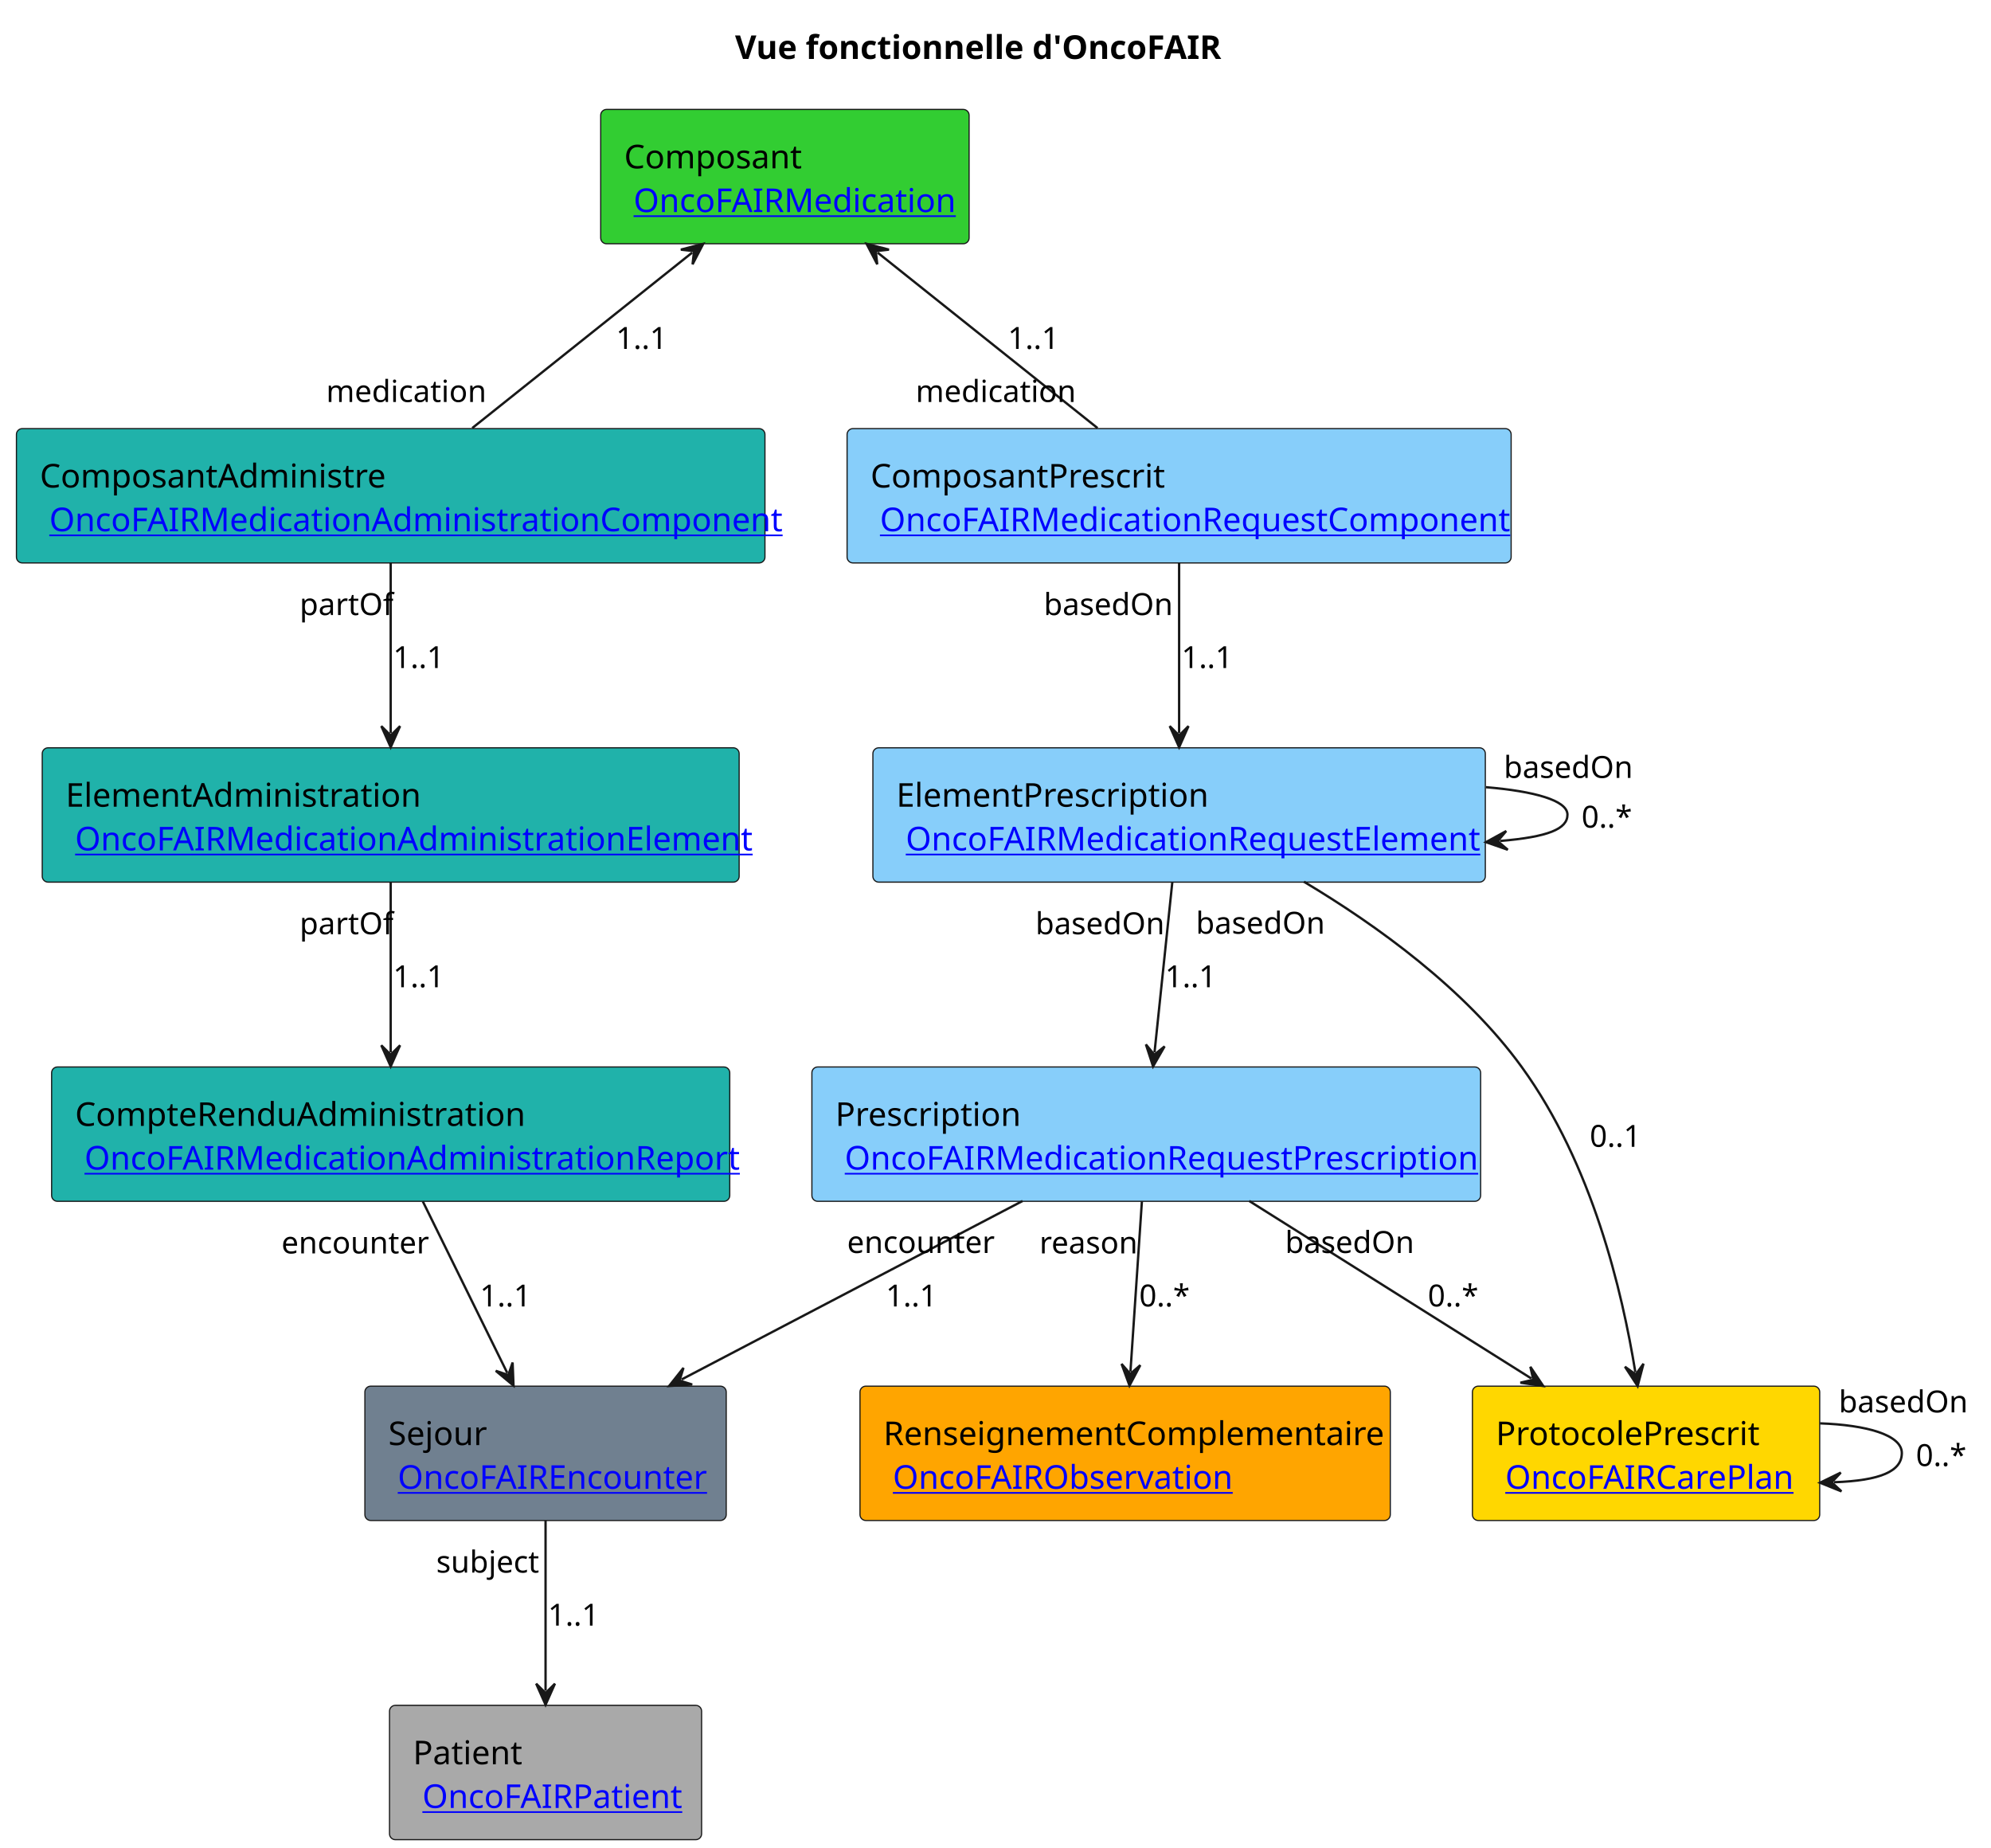
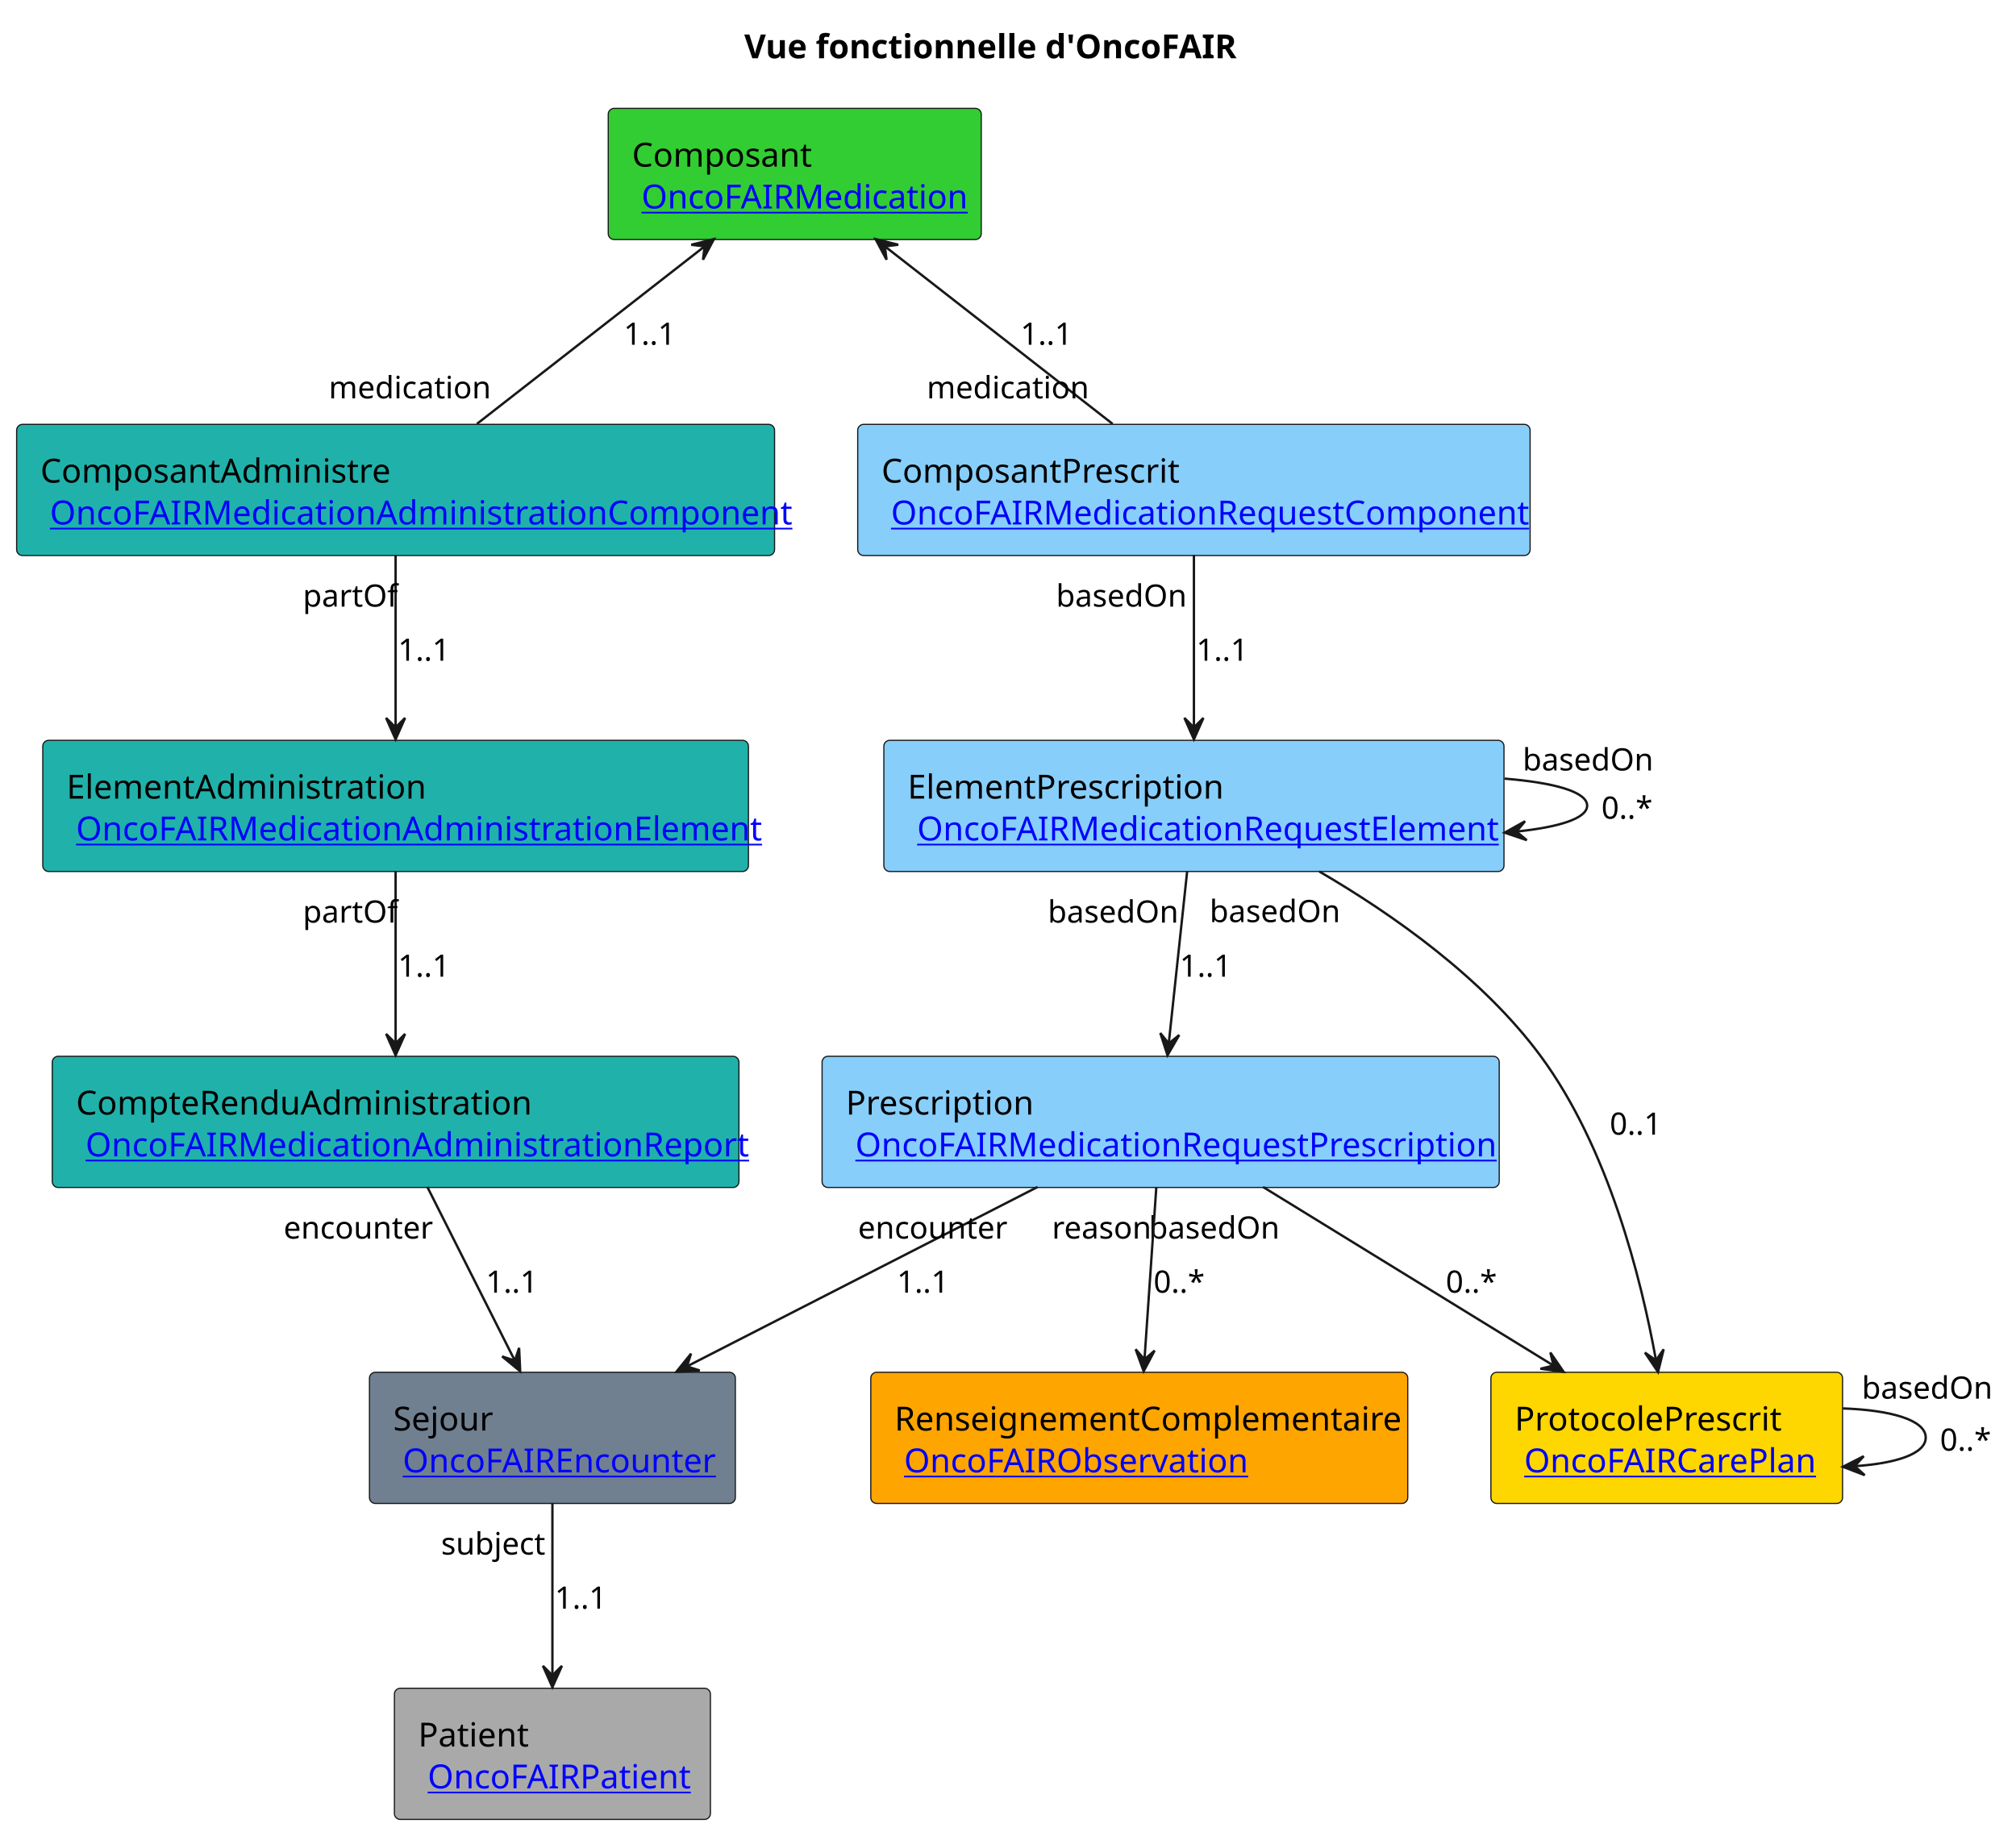
- <svg xmlns="http://www.w3.org/2000/svg" xmlns:xlink="http://www.w3.org/1999/xlink" contentStyleType="text/css" height="464.938px" preserveAspectRatio="none" style="width:500px;height:464px;background:#FFFFFF;" version="1.1" viewBox="0 0 500 464" width="500.295px" zoomAndPan="magnify">
+ <svg xmlns="http://www.w3.org/2000/svg" xmlns:xlink="http://www.w3.org/1999/xlink" contentStyleType="text/css" height="636.064px" preserveAspectRatio="none" style="width:700px;height:636px;background:#FFFFFF;" version="1.1" viewBox="0 0 700 636" width="700.413px" zoomAndPan="magnify">
  <defs />
  <g>
-     <text fill="#000000" font-family="sans-serif" font-size="8.25" font-weight="bold" lengthAdjust="spacing" textLength="123.159" x="184.59" y="14.795">Vue fonctionnelle d'OncoFAIR</text>
+     <rect fill="none" height="22.777" id="_title" style="stroke:none;stroke-width:0.825;" width="180.672" x="254.302" y="4.125" />
+     <text fill="#000000" font-family="sans-serif" font-size="11.55" font-weight="bold" lengthAdjust="spacing" textLength="172.422" x="258.427" y="20.239">Vue fonctionnelle d'OncoFAIR</text>
    <g id="elem_ProtocolePrescrit">
-       <rect fill="#FFD700" height="33.731" rx="1.473" ry="1.473" style="stroke:#181818;stroke-width:0.295;" width="87.213" x="369.77" y="348.038" />
-       <text fill="#000000" font-family="sans-serif" font-size="8.25" lengthAdjust="spacing" textLength="63.642" x="375.663" y="362.834">ProtocolePrescrit</text>
-       <text fill="#000000" font-family="sans-serif" font-size="8.25" lengthAdjust="spacing" textLength="2.357" x="375.663" y="373.807"> </text>
+       <rect fill="#FFD700" height="45.555" rx="2.062" ry="2.062" style="stroke:#181818;stroke-width:0.412;" width="122.098" x="517.678" y="476.519" />
+       <text fill="#000000" font-family="sans-serif" font-size="11.55" lengthAdjust="spacing" textLength="89.098" x="525.928" y="496.759">ProtocolePrescrit</text>
+       <text fill="#000000" font-family="sans-serif" font-size="11.55" lengthAdjust="spacing" textLength="3.3" x="525.928" y="511.286"> </text>
      <a href="StructureDefinition-oncofair-careplan.html" target="_top" title="StructureDefinition-oncofair-careplan.html" xlink:actuate="onRequest" xlink:href="StructureDefinition-oncofair-careplan.html" xlink:show="new" xlink:title="StructureDefinition-oncofair-careplan.html" xlink:type="simple">
-         <text fill="#0000FF" font-family="sans-serif" font-size="8.25" lengthAdjust="spacing" text-decoration="underline" textLength="73.07" x="378.02" y="373.807">OncoFAIRCarePlan</text>
+         <text fill="#0000FF" font-family="sans-serif" font-size="11.55" lengthAdjust="spacing" text-decoration="underline" textLength="102.298" x="529.228" y="511.286">OncoFAIRCarePlan</text>
      </a>
    </g>
    <g id="elem_Sejour">
-       <rect fill="#708090" height="33.731" rx="1.473" ry="1.473" style="stroke:#181818;stroke-width:0.295;" width="90.748" x="91.632" y="348.038" />
-       <text fill="#000000" font-family="sans-serif" font-size="8.25" lengthAdjust="spacing" textLength="24.16" x="97.525" y="362.834">Sejour</text>
-       <text fill="#000000" font-family="sans-serif" font-size="8.25" lengthAdjust="spacing" textLength="2.357" x="97.525" y="373.807"> </text>
+       <rect fill="#708090" height="45.555" rx="2.062" ry="2.062" style="stroke:#181818;stroke-width:0.412;" width="127.048" x="128.285" y="476.519" />
+       <text fill="#000000" font-family="sans-serif" font-size="11.55" lengthAdjust="spacing" textLength="33.824" x="136.535" y="496.759">Sejour</text>
+       <text fill="#000000" font-family="sans-serif" font-size="11.55" lengthAdjust="spacing" textLength="3.3" x="136.535" y="511.286"> </text>
      <a href="StructureDefinition-oncofair-encounter.html" target="_top" title="StructureDefinition-oncofair-encounter.html" xlink:actuate="onRequest" xlink:href="StructureDefinition-oncofair-encounter.html" xlink:show="new" xlink:title="StructureDefinition-oncofair-encounter.html" xlink:type="simple">
-         <text fill="#0000FF" font-family="sans-serif" font-size="8.25" lengthAdjust="spacing" text-decoration="underline" textLength="76.606" x="99.882" y="373.807">OncoFAIREncounter</text>
+         <text fill="#0000FF" font-family="sans-serif" font-size="11.55" lengthAdjust="spacing" text-decoration="underline" textLength="107.248" x="139.835" y="511.286">OncoFAIREncounter</text>
      </a>
    </g>
    <g id="elem_Composant">
-       <rect fill="#32CD32" height="33.731" rx="1.473" ry="1.473" style="stroke:#181818;stroke-width:0.295;" width="92.516" x="150.854" y="27.473" />
-       <text fill="#000000" font-family="sans-serif" font-size="8.25" lengthAdjust="spacing" textLength="42.428" x="156.747" y="42.268">Composant</text>
-       <text fill="#000000" font-family="sans-serif" font-size="8.25" lengthAdjust="spacing" textLength="2.357" x="156.747" y="53.241"> </text>
+       <rect fill="#32CD32" height="45.555" rx="2.062" ry="2.062" style="stroke:#181818;stroke-width:0.412;" width="129.523" x="211.196" y="37.627" />
+       <text fill="#000000" font-family="sans-serif" font-size="11.55" lengthAdjust="spacing" textLength="59.399" x="219.446" y="57.867">Composant</text>
+       <text fill="#000000" font-family="sans-serif" font-size="11.55" lengthAdjust="spacing" textLength="3.3" x="219.446" y="72.394"> </text>
      <a href="StructureDefinition-oncofair-medication.html" target="_top" title="StructureDefinition-oncofair-medication.html" xlink:actuate="onRequest" xlink:href="StructureDefinition-oncofair-medication.html" xlink:show="new" xlink:title="StructureDefinition-oncofair-medication.html" xlink:type="simple">
-         <text fill="#0000FF" font-family="sans-serif" font-size="8.25" lengthAdjust="spacing" text-decoration="underline" textLength="78.374" x="159.104" y="53.241">OncoFAIRMedication</text>
+         <text fill="#0000FF" font-family="sans-serif" font-size="11.55" lengthAdjust="spacing" text-decoration="underline" textLength="109.723" x="222.746" y="72.394">OncoFAIRMedication</text>
      </a>
    </g>
    <g id="elem_ComposantAdministre">
-       <rect fill="#20B2AA" height="33.731" rx="1.473" ry="1.473" style="stroke:#181818;stroke-width:0.295;" width="187.979" x="4.125" y="107.614" />
-       <text fill="#000000" font-family="sans-serif" font-size="8.25" lengthAdjust="spacing" textLength="81.32" x="10.018" y="122.409">ComposantAdministre</text>
-       <text fill="#000000" font-family="sans-serif" font-size="8.25" lengthAdjust="spacing" textLength="2.357" x="10.018" y="133.382"> </text>
+       <rect fill="#20B2AA" height="45.555" rx="2.062" ry="2.062" style="stroke:#181818;stroke-width:0.412;" width="263.17" x="5.775" y="147.35" />
+       <text fill="#000000" font-family="sans-serif" font-size="11.55" lengthAdjust="spacing" textLength="113.848" x="14.025" y="167.59">ComposantAdministre</text>
+       <text fill="#000000" font-family="sans-serif" font-size="11.55" lengthAdjust="spacing" textLength="3.3" x="14.025" y="182.117"> </text>
      <a href="StructureDefinition-oncofair-medicationadministration-component.html" target="_top" title="StructureDefinition-oncofair-medicationadministration-component.html" xlink:actuate="onRequest" xlink:href="StructureDefinition-oncofair-medicationadministration-component.html" xlink:show="new" xlink:title="StructureDefinition-oncofair-medicationadministration-component.html" xlink:type="simple">
-         <text fill="#0000FF" font-family="sans-serif" font-size="8.25" lengthAdjust="spacing" text-decoration="underline" textLength="173.836" x="12.375" y="133.382">OncoFAIRMedicationAdministrationComponent</text>
+         <text fill="#0000FF" font-family="sans-serif" font-size="11.55" lengthAdjust="spacing" text-decoration="underline" textLength="243.371" x="17.325" y="182.117">OncoFAIRMedicationAdministrationComponent</text>
      </a>
    </g>
    <g id="elem_ElementAdministration">
-       <rect fill="#20B2AA" height="33.731" rx="1.473" ry="1.473" style="stroke:#181818;stroke-width:0.295;" width="175.015" x="10.607" y="187.756" />
-       <text fill="#000000" font-family="sans-serif" font-size="8.25" lengthAdjust="spacing" textLength="82.499" x="16.5" y="202.551">ElementAdministration</text>
-       <text fill="#000000" font-family="sans-serif" font-size="8.25" lengthAdjust="spacing" textLength="2.357" x="16.5" y="213.524"> </text>
+       <rect fill="#20B2AA" height="45.555" rx="2.062" ry="2.062" style="stroke:#181818;stroke-width:0.412;" width="245.021" x="14.85" y="257.073" />
+       <text fill="#000000" font-family="sans-serif" font-size="11.55" lengthAdjust="spacing" textLength="115.498" x="23.1" y="277.313">ElementAdministration</text>
+       <text fill="#000000" font-family="sans-serif" font-size="11.55" lengthAdjust="spacing" textLength="3.3" x="23.1" y="291.84"> </text>
      <a href="StructureDefinition-oncofair-medicationadministration-element.html" target="_top" title="StructureDefinition-oncofair-medicationadministration-element.html" xlink:actuate="onRequest" xlink:href="StructureDefinition-oncofair-medicationadministration-element.html" xlink:show="new" xlink:title="StructureDefinition-oncofair-medicationadministration-element.html" xlink:type="simple">
-         <text fill="#0000FF" font-family="sans-serif" font-size="8.25" lengthAdjust="spacing" text-decoration="underline" textLength="160.872" x="18.857" y="213.524">OncoFAIRMedicationAdministrationElement</text>
+         <text fill="#0000FF" font-family="sans-serif" font-size="11.55" lengthAdjust="spacing" text-decoration="underline" textLength="225.221" x="26.399" y="291.84">OncoFAIRMedicationAdministrationElement</text>
      </a>
    </g>
    <g id="elem_CompteRenduAdministration">
-       <rect fill="#20B2AA" height="33.731" rx="1.473" ry="1.473" style="stroke:#181818;stroke-width:0.295;" width="170.3" x="12.964" y="267.897" />
-       <text fill="#000000" font-family="sans-serif" font-size="8.25" lengthAdjust="spacing" textLength="106.07" x="18.857" y="282.692">CompteRenduAdministration</text>
-       <text fill="#000000" font-family="sans-serif" font-size="8.25" lengthAdjust="spacing" textLength="2.357" x="18.857" y="293.665"> </text>
+       <rect fill="#20B2AA" height="45.555" rx="2.062" ry="2.062" style="stroke:#181818;stroke-width:0.412;" width="238.421" x="18.15" y="366.796" />
+       <text fill="#000000" font-family="sans-serif" font-size="11.55" lengthAdjust="spacing" textLength="148.497" x="26.399" y="387.036">CompteRenduAdministration</text>
+       <text fill="#000000" font-family="sans-serif" font-size="11.55" lengthAdjust="spacing" textLength="3.3" x="26.399" y="401.563"> </text>
      <a href="StructureDefinition-oncofair-medicationadministration-report.html" target="_top" title="StructureDefinition-oncofair-medicationadministration-report.html" xlink:actuate="onRequest" xlink:href="StructureDefinition-oncofair-medicationadministration-report.html" xlink:show="new" xlink:title="StructureDefinition-oncofair-medicationadministration-report.html" xlink:type="simple">
-         <text fill="#0000FF" font-family="sans-serif" font-size="8.25" lengthAdjust="spacing" text-decoration="underline" textLength="156.158" x="21.214" y="293.665">OncoFAIRMedicationAdministrationReport</text>
+         <text fill="#0000FF" font-family="sans-serif" font-size="11.55" lengthAdjust="spacing" text-decoration="underline" textLength="218.621" x="29.7" y="401.563">OncoFAIRMedicationAdministrationReport</text>
      </a>
    </g>
    <g id="elem_ComposantPrescrit">
-       <rect fill="#87CEFA" height="33.731" rx="1.473" ry="1.473" style="stroke:#181818;stroke-width:0.295;" width="166.765" x="212.728" y="107.614" />
-       <text fill="#000000" font-family="sans-serif" font-size="8.25" lengthAdjust="spacing" textLength="70.713" x="218.621" y="122.409">ComposantPrescrit</text>
-       <text fill="#000000" font-family="sans-serif" font-size="8.25" lengthAdjust="spacing" textLength="2.357" x="218.621" y="133.382"> </text>
+       <rect fill="#87CEFA" height="45.555" rx="2.062" ry="2.062" style="stroke:#181818;stroke-width:0.412;" width="233.471" x="297.82" y="147.35" />
+       <text fill="#000000" font-family="sans-serif" font-size="11.55" lengthAdjust="spacing" textLength="98.998" x="306.07" y="167.59">ComposantPrescrit</text>
+       <text fill="#000000" font-family="sans-serif" font-size="11.55" lengthAdjust="spacing" textLength="3.3" x="306.07" y="182.117"> </text>
      <a href="StructureDefinition-oncofair-medicationrequest-component.html" target="_top" title="StructureDefinition-oncofair-medicationrequest-component.html" xlink:actuate="onRequest" xlink:href="StructureDefinition-oncofair-medicationrequest-component.html" xlink:show="new" xlink:title="StructureDefinition-oncofair-medicationrequest-component.html" xlink:type="simple">
-         <text fill="#0000FF" font-family="sans-serif" font-size="8.25" lengthAdjust="spacing" text-decoration="underline" textLength="152.622" x="220.978" y="133.382">OncoFAIRMedicationRequestComponent</text>
+         <text fill="#0000FF" font-family="sans-serif" font-size="11.55" lengthAdjust="spacing" text-decoration="underline" textLength="213.671" x="309.37" y="182.117">OncoFAIRMedicationRequestComponent</text>
      </a>
    </g>
    <g id="elem_ElementPrescription">
-       <rect fill="#87CEFA" height="33.731" rx="1.473" ry="1.473" style="stroke:#181818;stroke-width:0.295;" width="153.801" x="219.21" y="187.756" />
-       <text fill="#000000" font-family="sans-serif" font-size="8.25" lengthAdjust="spacing" textLength="74.249" x="225.103" y="202.551">ElementPrescription</text>
-       <text fill="#000000" font-family="sans-serif" font-size="8.25" lengthAdjust="spacing" textLength="2.357" x="225.103" y="213.524"> </text>
+       <rect fill="#87CEFA" height="45.555" rx="2.062" ry="2.062" style="stroke:#181818;stroke-width:0.412;" width="215.321" x="306.894" y="257.073" />
+       <text fill="#000000" font-family="sans-serif" font-size="11.55" lengthAdjust="spacing" textLength="103.948" x="315.144" y="277.313">ElementPrescription</text>
+       <text fill="#000000" font-family="sans-serif" font-size="11.55" lengthAdjust="spacing" textLength="3.3" x="315.144" y="291.84"> </text>
      <a href="StructureDefinition-oncofair-medicationrequest-element.html" target="_top" title="StructureDefinition-oncofair-medicationrequest-element.html" xlink:actuate="onRequest" xlink:href="StructureDefinition-oncofair-medicationrequest-element.html" xlink:show="new" xlink:title="StructureDefinition-oncofair-medicationrequest-element.html" xlink:type="simple">
-         <text fill="#0000FF" font-family="sans-serif" font-size="8.25" lengthAdjust="spacing" text-decoration="underline" textLength="139.658" x="227.46" y="213.524">OncoFAIRMedicationRequestElement</text>
+         <text fill="#0000FF" font-family="sans-serif" font-size="11.55" lengthAdjust="spacing" text-decoration="underline" textLength="195.522" x="318.444" y="291.84">OncoFAIRMedicationRequestElement</text>
      </a>
    </g>
    <g id="elem_Prescription">
-       <rect fill="#87CEFA" height="33.731" rx="1.473" ry="1.473" style="stroke:#181818;stroke-width:0.295;" width="167.943" x="203.889" y="267.897" />
-       <text fill="#000000" font-family="sans-serif" font-size="8.25" lengthAdjust="spacing" textLength="44.196" x="209.782" y="282.692">Prescription</text>
-       <text fill="#000000" font-family="sans-serif" font-size="8.25" lengthAdjust="spacing" textLength="2.357" x="209.782" y="293.665"> </text>
+       <rect fill="#87CEFA" height="45.555" rx="2.062" ry="2.062" style="stroke:#181818;stroke-width:0.412;" width="235.121" x="285.445" y="366.796" />
+       <text fill="#000000" font-family="sans-serif" font-size="11.55" lengthAdjust="spacing" textLength="61.874" x="293.695" y="387.036">Prescription</text>
+       <text fill="#000000" font-family="sans-serif" font-size="11.55" lengthAdjust="spacing" textLength="3.3" x="293.695" y="401.563"> </text>
      <a href="StructureDefinition-oncofair-medicationrequest-prescription.html" target="_top" title="StructureDefinition-oncofair-medicationrequest-prescription.html" xlink:actuate="onRequest" xlink:href="StructureDefinition-oncofair-medicationrequest-prescription.html" xlink:show="new" xlink:title="StructureDefinition-oncofair-medicationrequest-prescription.html" xlink:type="simple">
-         <text fill="#0000FF" font-family="sans-serif" font-size="8.25" lengthAdjust="spacing" text-decoration="underline" textLength="153.801" x="212.139" y="293.665">OncoFAIRMedicationRequestPrescription</text>
+         <text fill="#0000FF" font-family="sans-serif" font-size="11.55" lengthAdjust="spacing" text-decoration="underline" textLength="215.321" x="296.995" y="401.563">OncoFAIRMedicationRequestPrescription</text>
      </a>
    </g>
    <g id="elem_RenseignementComplementaire">
-       <rect fill="#FFA500" height="33.731" rx="1.473" ry="1.473" style="stroke:#181818;stroke-width:0.295;" width="133.176" x="215.969" y="348.038" />
-       <text fill="#000000" font-family="sans-serif" font-size="8.25" lengthAdjust="spacing" textLength="119.034" x="221.862" y="362.834">RenseignementComplementaire</text>
-       <text fill="#000000" font-family="sans-serif" font-size="8.25" lengthAdjust="spacing" textLength="2.357" x="221.862" y="373.807"> </text>
+       <rect fill="#FFA500" height="45.555" rx="2.062" ry="2.062" style="stroke:#181818;stroke-width:0.412;" width="186.447" x="302.357" y="476.519" />
+       <text fill="#000000" font-family="sans-serif" font-size="11.55" lengthAdjust="spacing" textLength="166.647" x="310.607" y="496.759">RenseignementComplementaire</text>
+       <text fill="#000000" font-family="sans-serif" font-size="11.55" lengthAdjust="spacing" textLength="3.3" x="310.607" y="511.286"> </text>
      <a href="StructureDefinition-oncofair-observation.html" target="_top" title="StructureDefinition-oncofair-observation.html" xlink:actuate="onRequest" xlink:href="StructureDefinition-oncofair-observation.html" xlink:show="new" xlink:title="StructureDefinition-oncofair-observation.html" xlink:type="simple">
-         <text fill="#0000FF" font-family="sans-serif" font-size="8.25" lengthAdjust="spacing" text-decoration="underline" textLength="83.677" x="224.219" y="373.807">OncoFAIRObservation</text>
+         <text fill="#0000FF" font-family="sans-serif" font-size="11.55" lengthAdjust="spacing" text-decoration="underline" textLength="117.148" x="313.907" y="511.286">OncoFAIRObservation</text>
      </a>
    </g>
    <g id="elem_Patient">
-       <rect fill="#A9A9A9" height="33.731" rx="1.473" ry="1.473" style="stroke:#181818;stroke-width:0.295;" width="78.374" x="97.82" y="428.18" />
-       <text fill="#000000" font-family="sans-serif" font-size="8.25" lengthAdjust="spacing" textLength="25.928" x="103.712" y="442.975">Patient</text>
-       <text fill="#000000" font-family="sans-serif" font-size="8.25" lengthAdjust="spacing" textLength="2.357" x="103.712" y="453.948"> </text>
+       <rect fill="#A9A9A9" height="45.555" rx="2.062" ry="2.062" style="stroke:#181818;stroke-width:0.412;" width="109.723" x="136.948" y="586.242" />
+       <text fill="#000000" font-family="sans-serif" font-size="11.55" lengthAdjust="spacing" textLength="36.299" x="145.197" y="606.482">Patient</text>
+       <text fill="#000000" font-family="sans-serif" font-size="11.55" lengthAdjust="spacing" textLength="3.3" x="145.197" y="621.009"> </text>
      <a href="StructureDefinition-oncofair-patient.html" target="_top" title="StructureDefinition-oncofair-patient.html" xlink:actuate="onRequest" xlink:href="StructureDefinition-oncofair-patient.html" xlink:show="new" xlink:title="StructureDefinition-oncofair-patient.html" xlink:type="simple">
-         <text fill="#0000FF" font-family="sans-serif" font-size="8.25" lengthAdjust="spacing" text-decoration="underline" textLength="64.231" x="106.07" y="453.948">OncoFAIRPatient</text>
+         <text fill="#0000FF" font-family="sans-serif" font-size="11.55" lengthAdjust="spacing" text-decoration="underline" textLength="89.923" x="148.497" y="621.009">OncoFAIRPatient</text>
      </a>
    </g>
    <g id="link_ProtocolePrescrit_ProtocolePrescrit">
-       <path d="M457.06,357.378 C468.739,357.791 477.608,360.272 477.608,364.833 C477.608,369.394 472.272,371.75 460.593,372.162 " fill="none" id="ProtocolePrescrit-to-ProtocolePrescrit" style="stroke:#181818;stroke-width:0.589;" />
-       <polygon fill="#181818" points="457.06,372.287,462.443,374.455,460.004,372.183,462.276,369.744,457.06,372.287" style="stroke:#181818;stroke-width:0.589;" />
-       <text fill="#000000" font-family="sans-serif" font-size="7.661" lengthAdjust="spacing" textLength="11.786" x="481.143" y="368.09">0..*</text>
-       <text fill="#000000" font-family="sans-serif" font-size="7.661" lengthAdjust="spacing" textLength="30.642" x="461.761" y="354.635">basedOn</text>
+       <path d="M639.883,489.075 C656.235,489.637 668.651,493.011 668.651,499.206 C668.651,504.866 658.28,508.174 644,509.131 " fill="none" id="ProtocolePrescrit-to-ProtocolePrescrit" style="stroke:#181818;stroke-width:0.825;" />
+       <polygon fill="#181818" points="639.883,509.337,647.468,512.25,644.003,509.125,647.128,505.659,639.883,509.337" style="stroke:#181818;stroke-width:0.825;" />
+       <text fill="#000000" font-family="sans-serif" font-size="10.725" lengthAdjust="spacing" textLength="16.5" x="673.601" y="503.74">0..*</text>
+       <text fill="#000000" font-family="sans-serif" font-size="10.725" lengthAdjust="spacing" textLength="42.899" x="646.466" y="485.68">basedOn</text>
    </g>
    <g id="link_Sejour_Patient">
-       <path d="M137.006,381.78 C137.006,395.334 137.006,410.961 137.006,424.509 " fill="none" id="Sejour-to-Patient" style="stroke:#181818;stroke-width:0.589;" />
-       <polygon fill="#181818" points="137.006,428.044,139.364,422.741,137.006,425.098,134.649,422.741,137.006,428.044" style="stroke:#181818;stroke-width:0.589;" />
-       <text fill="#000000" font-family="sans-serif" font-size="7.661" lengthAdjust="spacing" textLength="12.964" x="137.596" y="408.161">1..1</text>
-       <text fill="#000000" font-family="sans-serif" font-size="7.661" lengthAdjust="spacing" textLength="24.75" x="109.55" y="394.853">subject</text>
+       <path d="M191.809,521.902 C191.809,539.144 191.809,563.258 191.809,581.606 " fill="none" id="Sejour-to-Patient" style="stroke:#181818;stroke-width:0.825;" />
+       <polygon fill="#181818" points="191.809,585.896,195.109,578.471,191.809,581.771,188.509,578.471,191.809,585.896" style="stroke:#181818;stroke-width:0.825;" />
+       <text fill="#000000" font-family="sans-serif" font-size="10.725" lengthAdjust="spacing" textLength="18.15" x="192.634" y="558.601">1..1</text>
+       <text fill="#000000" font-family="sans-serif" font-size="10.725" lengthAdjust="spacing" textLength="34.649" x="153.153" y="539.822">subject</text>
    </g>
    <g id="link_ComposantAdministre_ElementAdministration">
-       <path d="M98.114,141.356 C98.114,154.909 98.114,170.537 98.114,184.084 " fill="none" id="ComposantAdministre-to-ElementAdministration" style="stroke:#181818;stroke-width:0.589;" />
-       <polygon fill="#181818" points="98.114,187.62,100.471,182.316,98.114,184.674,95.757,182.316,98.114,187.62" style="stroke:#181818;stroke-width:0.589;" />
-       <text fill="#000000" font-family="sans-serif" font-size="7.661" lengthAdjust="spacing" textLength="12.964" x="98.704" y="167.737">1..1</text>
-       <text fill="#000000" font-family="sans-serif" font-size="7.661" lengthAdjust="spacing" textLength="20.625" x="75.234" y="154.429">partOf</text>
+       <path d="M137.36,192.732 C137.36,209.975 137.36,234.089 137.36,252.437 " fill="none" id="ComposantAdministre-to-ElementAdministration" style="stroke:#181818;stroke-width:0.825;" />
+       <polygon fill="#181818" points="137.36,256.727,140.66,249.302,137.36,252.602,134.06,249.302,137.36,256.727" style="stroke:#181818;stroke-width:0.825;" />
+       <text fill="#000000" font-family="sans-serif" font-size="10.725" lengthAdjust="spacing" textLength="18.15" x="138.185" y="229.432">1..1</text>
+       <text fill="#000000" font-family="sans-serif" font-size="10.725" lengthAdjust="spacing" textLength="28.875" x="105.147" y="210.653">partOf</text>
    </g>
    <g id="link_Composant_ComposantAdministre">
-       <path d="M173.836,63.419 C156.847,76.973 135.586,93.931 118.603,107.478 " fill="none" id="Composant-backto-ComposantAdministre" style="stroke:#181818;stroke-width:0.589;" />
-       <polygon fill="#181818" points="176.6,61.215,170.984,62.679,174.297,63.052,173.924,66.365,176.6,61.215" style="stroke:#181818;stroke-width:0.589;" />
-       <text fill="#000000" font-family="sans-serif" font-size="7.661" lengthAdjust="spacing" textLength="12.964" x="154.685" y="87.595">1..1</text>
-       <text fill="#000000" font-family="sans-serif" font-size="7.661" lengthAdjust="spacing" textLength="37.124" x="81.901" y="100.931">medication</text>
+       <path d="M244.476,85.691 C220.75,104.187 188.501,129.332 165.599,147.193 " fill="none" id="Composant-backto-ComposantAdministre" style="stroke:#181818;stroke-width:0.825;" />
+       <polygon fill="#181818" points="247.908,83.01,240.027,84.987,244.66,85.552,244.095,90.184,247.908,83.01" style="stroke:#181818;stroke-width:0.825;" />
+       <text fill="#000000" font-family="sans-serif" font-size="10.725" lengthAdjust="spacing" textLength="18.15" x="216.559" y="119.709">1..1</text>
+       <text fill="#000000" font-family="sans-serif" font-size="10.725" lengthAdjust="spacing" textLength="51.974" x="114.146" y="138.331">medication</text>
    </g>
    <g id="link_ElementAdministration_CompteRenduAdministration">
-       <path d="M98.114,221.497 C98.114,235.051 98.114,250.678 98.114,264.226 " fill="none" id="ElementAdministration-to-CompteRenduAdministration" style="stroke:#181818;stroke-width:0.589;" />
-       <polygon fill="#181818" points="98.114,267.761,100.471,262.458,98.114,264.815,95.757,262.458,98.114,267.761" style="stroke:#181818;stroke-width:0.589;" />
-       <text fill="#000000" font-family="sans-serif" font-size="7.661" lengthAdjust="spacing" textLength="12.964" x="98.704" y="247.878">1..1</text>
-       <text fill="#000000" font-family="sans-serif" font-size="7.661" lengthAdjust="spacing" textLength="20.625" x="75.234" y="234.57">partOf</text>
+       <path d="M137.36,302.456 C137.36,319.698 137.36,343.812 137.36,362.16 " fill="none" id="ElementAdministration-to-CompteRenduAdministration" style="stroke:#181818;stroke-width:0.825;" />
+       <polygon fill="#181818" points="137.36,366.45,140.66,359.025,137.36,362.325,134.06,359.025,137.36,366.45" style="stroke:#181818;stroke-width:0.825;" />
+       <text fill="#000000" font-family="sans-serif" font-size="10.725" lengthAdjust="spacing" textLength="18.15" x="138.185" y="339.155">1..1</text>
+       <text fill="#000000" font-family="sans-serif" font-size="10.725" lengthAdjust="spacing" textLength="28.875" x="105.147" y="320.376">partOf</text>
    </g>
    <g id="link_CompteRenduAdministration_Sejour">
-       <path d="M106.176,301.639 C112.846,315.192 120.725,331.183 127.395,344.731 " fill="none" id="CompteRenduAdministration-to-Sejour" style="stroke:#181818;stroke-width:0.589;" />
-       <polygon fill="#181818" points="128.957,347.903,128.729,342.104,127.655,345.26,124.5,344.186,128.957,347.903" style="stroke:#181818;stroke-width:0.589;" />
-       <text fill="#000000" font-family="sans-serif" font-size="7.661" lengthAdjust="spacing" textLength="12.964" x="120.507" y="328.02">1..1</text>
-       <text fill="#000000" font-family="sans-serif" font-size="7.661" lengthAdjust="spacing" textLength="33.589" x="70.677" y="314.712">encounter</text>
+       <path d="M148.382,412.179 C157.143,429.569 169.419,453.948 178.692,472.345 " fill="none" id="CompteRenduAdministration-to-Sejour" style="stroke:#181818;stroke-width:0.825;" />
+       <polygon fill="#181818" points="180.622,476.173,180.243,468.056,178.773,472.486,174.344,471.015,180.622,476.173" style="stroke:#181818;stroke-width:0.825;" />
+       <text fill="#000000" font-family="sans-serif" font-size="10.725" lengthAdjust="spacing" textLength="18.15" x="168.709" y="448.878">1..1</text>
+       <text fill="#000000" font-family="sans-serif" font-size="10.725" lengthAdjust="spacing" textLength="47.024" x="98.469" y="430.099">encounter</text>
    </g>
    <g id="link_ComposantPrescrit_ElementPrescription">
-       <path d="M296.111,141.356 C296.111,154.909 296.111,170.537 296.111,184.084 " fill="none" id="ComposantPrescrit-to-ElementPrescription" style="stroke:#181818;stroke-width:0.589;" />
-       <polygon fill="#181818" points="296.111,187.62,298.468,182.316,296.111,184.674,293.754,182.316,296.111,187.62" style="stroke:#181818;stroke-width:0.589;" />
-       <text fill="#000000" font-family="sans-serif" font-size="7.661" lengthAdjust="spacing" textLength="12.964" x="296.7" y="167.737">1..1</text>
-       <text fill="#000000" font-family="sans-serif" font-size="7.661" lengthAdjust="spacing" textLength="30.642" x="262.117" y="154.429">basedOn</text>
+       <path d="M414.555,192.732 C414.555,209.975 414.555,234.089 414.555,252.437 " fill="none" id="ComposantPrescrit-to-ElementPrescription" style="stroke:#181818;stroke-width:0.825;" />
+       <polygon fill="#181818" points="414.555,256.727,417.855,249.302,414.555,252.602,411.255,249.302,414.555,256.727" style="stroke:#181818;stroke-width:0.825;" />
+       <text fill="#000000" font-family="sans-serif" font-size="10.725" lengthAdjust="spacing" textLength="18.15" x="415.38" y="229.432">1..1</text>
+       <text fill="#000000" font-family="sans-serif" font-size="10.725" lengthAdjust="spacing" textLength="42.899" x="366.696" y="210.653">basedOn</text>
    </g>
    <g id="link_Composant_ComposantPrescrit">
-       <path d="M220.389,63.419 C237.378,76.973 258.639,93.931 275.622,107.478 " fill="none" id="Composant-backto-ComposantPrescrit" style="stroke:#181818;stroke-width:0.589;" />
-       <polygon fill="#181818" points="217.625,61.215,220.301,66.365,219.928,63.052,223.241,62.679,217.625,61.215" style="stroke:#181818;stroke-width:0.589;" />
-       <text fill="#000000" font-family="sans-serif" font-size="7.661" lengthAdjust="spacing" textLength="12.964" x="253.094" y="87.595">1..1</text>
-       <text fill="#000000" font-family="sans-serif" font-size="7.661" lengthAdjust="spacing" textLength="37.124" x="229.955" y="100.931">medication</text>
+       <path d="M307.439,85.691 C331.166,104.187 363.414,129.332 386.316,147.193 " fill="none" id="Composant-backto-ComposantPrescrit" style="stroke:#181818;stroke-width:0.825;" />
+       <polygon fill="#181818" points="304.007,83.01,307.82,90.184,307.255,85.552,311.888,84.987,304.007,83.01" style="stroke:#181818;stroke-width:0.825;" />
+       <text fill="#000000" font-family="sans-serif" font-size="10.725" lengthAdjust="spacing" textLength="18.15" x="354.331" y="119.709">1..1</text>
+       <text fill="#000000" font-family="sans-serif" font-size="10.725" lengthAdjust="spacing" textLength="51.974" x="321.802" y="138.331">medication</text>
    </g>
    <g id="link_ElementPrescription_Prescription">
-       <path d="M294.402,221.497 C292.988,235.051 291.351,250.697 289.937,264.245 " fill="none" id="ElementPrescription-to-Prescription" style="stroke:#181818;stroke-width:0.589;" />
-       <polygon fill="#181818" points="289.57,267.761,292.465,262.731,289.876,264.831,287.776,262.242,289.57,267.761" style="stroke:#181818;stroke-width:0.589;" />
-       <text fill="#000000" font-family="sans-serif" font-size="7.661" lengthAdjust="spacing" textLength="12.964" x="292.575" y="247.878">1..1</text>
-       <text fill="#000000" font-family="sans-serif" font-size="7.661" lengthAdjust="spacing" textLength="30.642" x="260.034" y="234.57">basedOn</text>
+       <path d="M412.22,302.456 C410.372,319.698 407.798,343.812 405.835,362.16 " fill="none" id="ElementPrescription-to-Prescription" style="stroke:#181818;stroke-width:0.825;" />
+       <polygon fill="#181818" points="405.381,366.45,409.448,359.415,405.817,362.348,402.885,358.717,405.381,366.45" style="stroke:#181818;stroke-width:0.825;" />
+       <text fill="#000000" font-family="sans-serif" font-size="10.725" lengthAdjust="spacing" textLength="18.15" x="409.605" y="339.155">1..1</text>
+       <text fill="#000000" font-family="sans-serif" font-size="10.725" lengthAdjust="spacing" textLength="42.899" x="363.821" y="320.376">basedOn</text>
    </g>
    <g id="link_ElementPrescription_ElementPrescription">
-       <path d="M373.17,197.649 C385.327,198.669 393.636,200.967 393.636,204.55 C393.636,208.133 388.85,210.135 376.694,211.155 " fill="none" id="ElementPrescription-to-ElementPrescription" style="stroke:#181818;stroke-width:0.589;" />
-       <polygon fill="#181818" points="373.17,211.45,378.652,213.356,376.106,211.204,378.258,208.658,373.17,211.45" style="stroke:#181818;stroke-width:0.589;" />
-       <text fill="#000000" font-family="sans-serif" font-size="7.661" lengthAdjust="spacing" textLength="11.786" x="397.171" y="207.808">0..*</text>
-       <text fill="#000000" font-family="sans-serif" font-size="7.661" lengthAdjust="spacing" textLength="30.642" x="377.645" y="195.322">basedOn</text>
+       <path d="M522.438,270.38 C539.458,271.766 551.09,274.893 551.09,279.76 C551.09,284.207 541.372,287.202 526.704,288.744 " fill="none" id="ElementPrescription-to-ElementPrescription" style="stroke:#181818;stroke-width:0.825;" />
+       <polygon fill="#181818" points="522.438,289.14,530.134,291.748,526.546,288.764,529.531,285.176,522.438,289.14" style="stroke:#181818;stroke-width:0.825;" />
+       <text fill="#000000" font-family="sans-serif" font-size="10.725" lengthAdjust="spacing" textLength="16.5" x="556.04" y="284.294">0..*</text>
+       <text fill="#000000" font-family="sans-serif" font-size="10.725" lengthAdjust="spacing" textLength="42.899" x="528.703" y="267.542">basedOn</text>
    </g>
    <g id="link_ElementPrescription_ProtocolePrescrit">
-       <path d="M327.454,221.385 C345.74,232.311 367.932,248.286 382.145,267.897 C399.941,292.458 407.369,324.178 410.686,344.531 " fill="none" id="ElementPrescription-to-ProtocolePrescrit" style="stroke:#181818;stroke-width:0.589;" />
-       <polygon fill="#181818" points="411.255,348.021,412.728,342.407,410.781,345.113,408.076,343.166,411.255,348.021" style="stroke:#181818;stroke-width:0.589;" />
-       <text fill="#000000" font-family="sans-serif" font-size="7.661" lengthAdjust="spacing" textLength="12.964" x="399.234" y="287.949">0..1</text>
-       <text fill="#000000" font-family="sans-serif" font-size="7.661" lengthAdjust="spacing" textLength="30.642" x="300.317" y="234.434">basedOn</text>
+       <path d="M458.073,302.612 C483.705,317.569 514.939,339.572 535.003,366.796 C558.457,398.616 569.817,443.759 574.941,472.04 " fill="none" id="ElementPrescription-to-ProtocolePrescrit" style="stroke:#181818;stroke-width:0.825;" />
+       <polygon fill="#181818" points="575.708,476.428,577.661,468.541,574.987,472.367,571.162,469.694,575.708,476.428" style="stroke:#181818;stroke-width:0.825;" />
+       <text fill="#000000" font-family="sans-serif" font-size="10.725" lengthAdjust="spacing" textLength="18.15" x="558.928" y="394.017">0..1</text>
+       <text fill="#000000" font-family="sans-serif" font-size="10.725" lengthAdjust="spacing" textLength="42.899" x="420.001" y="320.2">basedOn</text>
    </g>
    <g id="link_Prescription_ProtocolePrescrit">
-       <path d="M313.718,301.545 C335.315,315.133 362.971,332.532 384.562,346.114 " fill="none" id="Prescription-to-ProtocolePrescrit" style="stroke:#181818;stroke-width:0.589;" />
-       <polygon fill="#181818" points="387.555,347.997,384.321,343.178,385.061,346.428,381.81,347.168,387.555,347.997" style="stroke:#181818;stroke-width:0.589;" />
-       <text fill="#000000" font-family="sans-serif" font-size="7.661" lengthAdjust="spacing" textLength="11.786" x="358.574" y="328.02">0..*</text>
-       <text fill="#000000" font-family="sans-serif" font-size="7.661" lengthAdjust="spacing" textLength="30.642" x="322.726" y="314.597">basedOn</text>
+       <path d="M438.562,412.179 C467.767,430.139 509.082,455.548 539.293,474.127 " fill="none" id="Prescription-to-ProtocolePrescrit" style="stroke:#181818;stroke-width:0.825;" />
+       <polygon fill="#181818" points="542.923,476.363,538.323,469.665,539.408,474.204,534.869,475.289,542.923,476.363" style="stroke:#181818;stroke-width:0.825;" />
+       <text fill="#000000" font-family="sans-serif" font-size="10.725" lengthAdjust="spacing" textLength="16.5" x="502.003" y="448.878">0..*</text>
+       <text fill="#000000" font-family="sans-serif" font-size="10.725" lengthAdjust="spacing" textLength="42.899" x="398.925" y="430.099">basedOn</text>
    </g>
    <g id="link_Prescription_Sejour">
-       <path d="M256.788,301.545 C230.825,315.133 197.122,332.775 171.17,346.358 " fill="none" id="Prescription-to-Sejour" style="stroke:#181818;stroke-width:0.589;" />
-       <polygon fill="#181818" points="168.038,347.997,173.829,347.626,170.648,346.631,171.643,343.45,168.038,347.997" style="stroke:#181818;stroke-width:0.589;" />
-       <text fill="#000000" font-family="sans-serif" font-size="7.661" lengthAdjust="spacing" textLength="12.964" x="222.451" y="328.02">1..1</text>
-       <text fill="#000000" font-family="sans-serif" font-size="7.661" lengthAdjust="spacing" textLength="33.589" x="212.729" y="314.597">encounter</text>
+       <path d="M360.263,412.179 C324.962,430.246 274.91,455.862 238.544,474.465 " fill="none" id="Prescription-to-Sejour" style="stroke:#181818;stroke-width:0.825;" />
+       <polygon fill="#181818" points="234.849,476.363,242.961,475.911,238.519,474.48,239.95,470.038,234.849,476.363" style="stroke:#181818;stroke-width:0.825;" />
+       <text fill="#000000" font-family="sans-serif" font-size="10.725" lengthAdjust="spacing" textLength="18.15" x="311.432" y="448.878">1..1</text>
+       <text fill="#000000" font-family="sans-serif" font-size="10.725" lengthAdjust="spacing" textLength="47.024" x="297.917" y="430.099">encounter</text>
    </g>
    <g id="link_Prescription_RenseignementComplementaire">
-       <path d="M286.765,301.639 C285.851,315.192 284.805,330.828 283.891,344.375 " fill="none" id="Prescription-to-RenseignementComplementaire" style="stroke:#181818;stroke-width:0.589;" />
-       <polygon fill="#181818" points="283.654,347.903,286.362,342.77,283.852,344.963,281.659,342.453,283.654,347.903" style="stroke:#181818;stroke-width:0.589;" />
-       <text fill="#000000" font-family="sans-serif" font-size="7.661" lengthAdjust="spacing" textLength="11.786" x="286.093" y="328.02">0..*</text>
-       <text fill="#000000" font-family="sans-serif" font-size="7.661" lengthAdjust="spacing" textLength="22.982" x="261.03" y="314.712">reason</text>
+       <path d="M401.504,412.179 C400.316,429.421 398.658,453.535 397.404,471.883 " fill="none" id="Prescription-to-RenseignementComplementaire" style="stroke:#181818;stroke-width:0.825;" />
+       <polygon fill="#181818" points="397.107,476.173,400.908,468.992,397.39,472.058,394.324,468.539,397.107,476.173" style="stroke:#181818;stroke-width:0.825;" />
+       <text fill="#000000" font-family="sans-serif" font-size="10.725" lengthAdjust="spacing" textLength="16.5" x="400.53" y="448.878">0..*</text>
+       <text fill="#000000" font-family="sans-serif" font-size="10.725" lengthAdjust="spacing" textLength="32.174" x="365.262" y="430.099">reason</text>
    </g>
  </g>
</svg>
